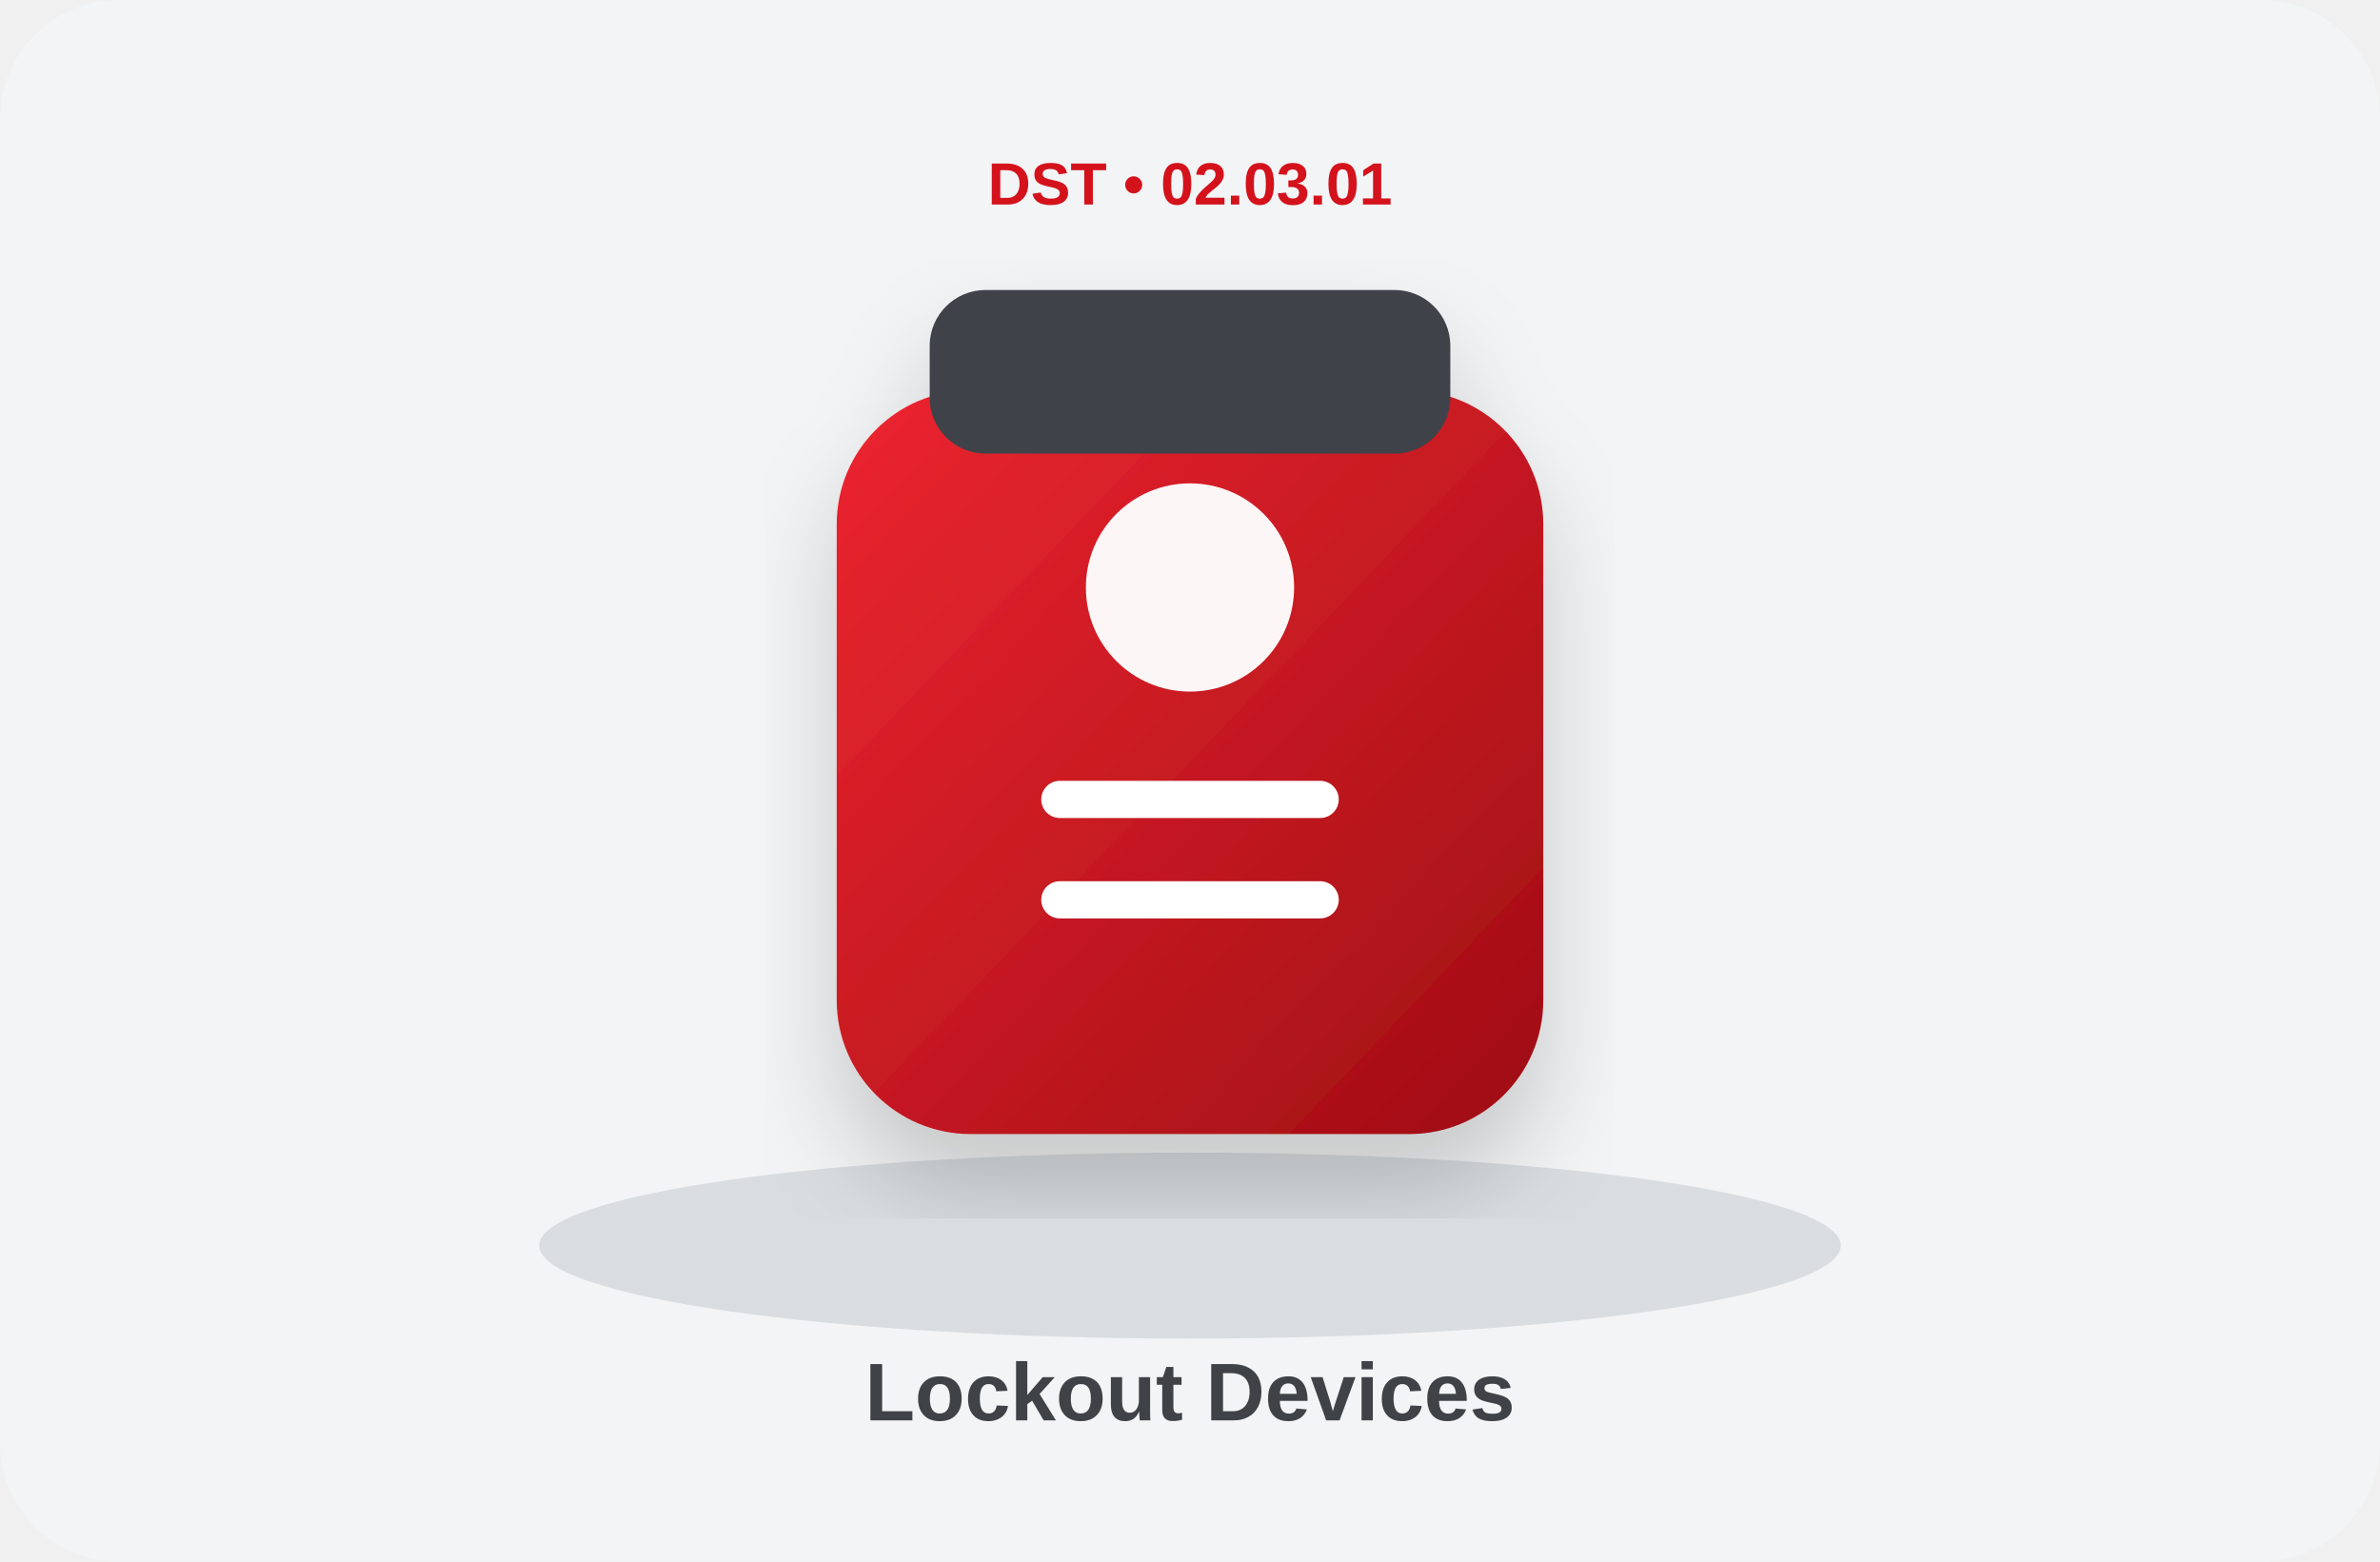
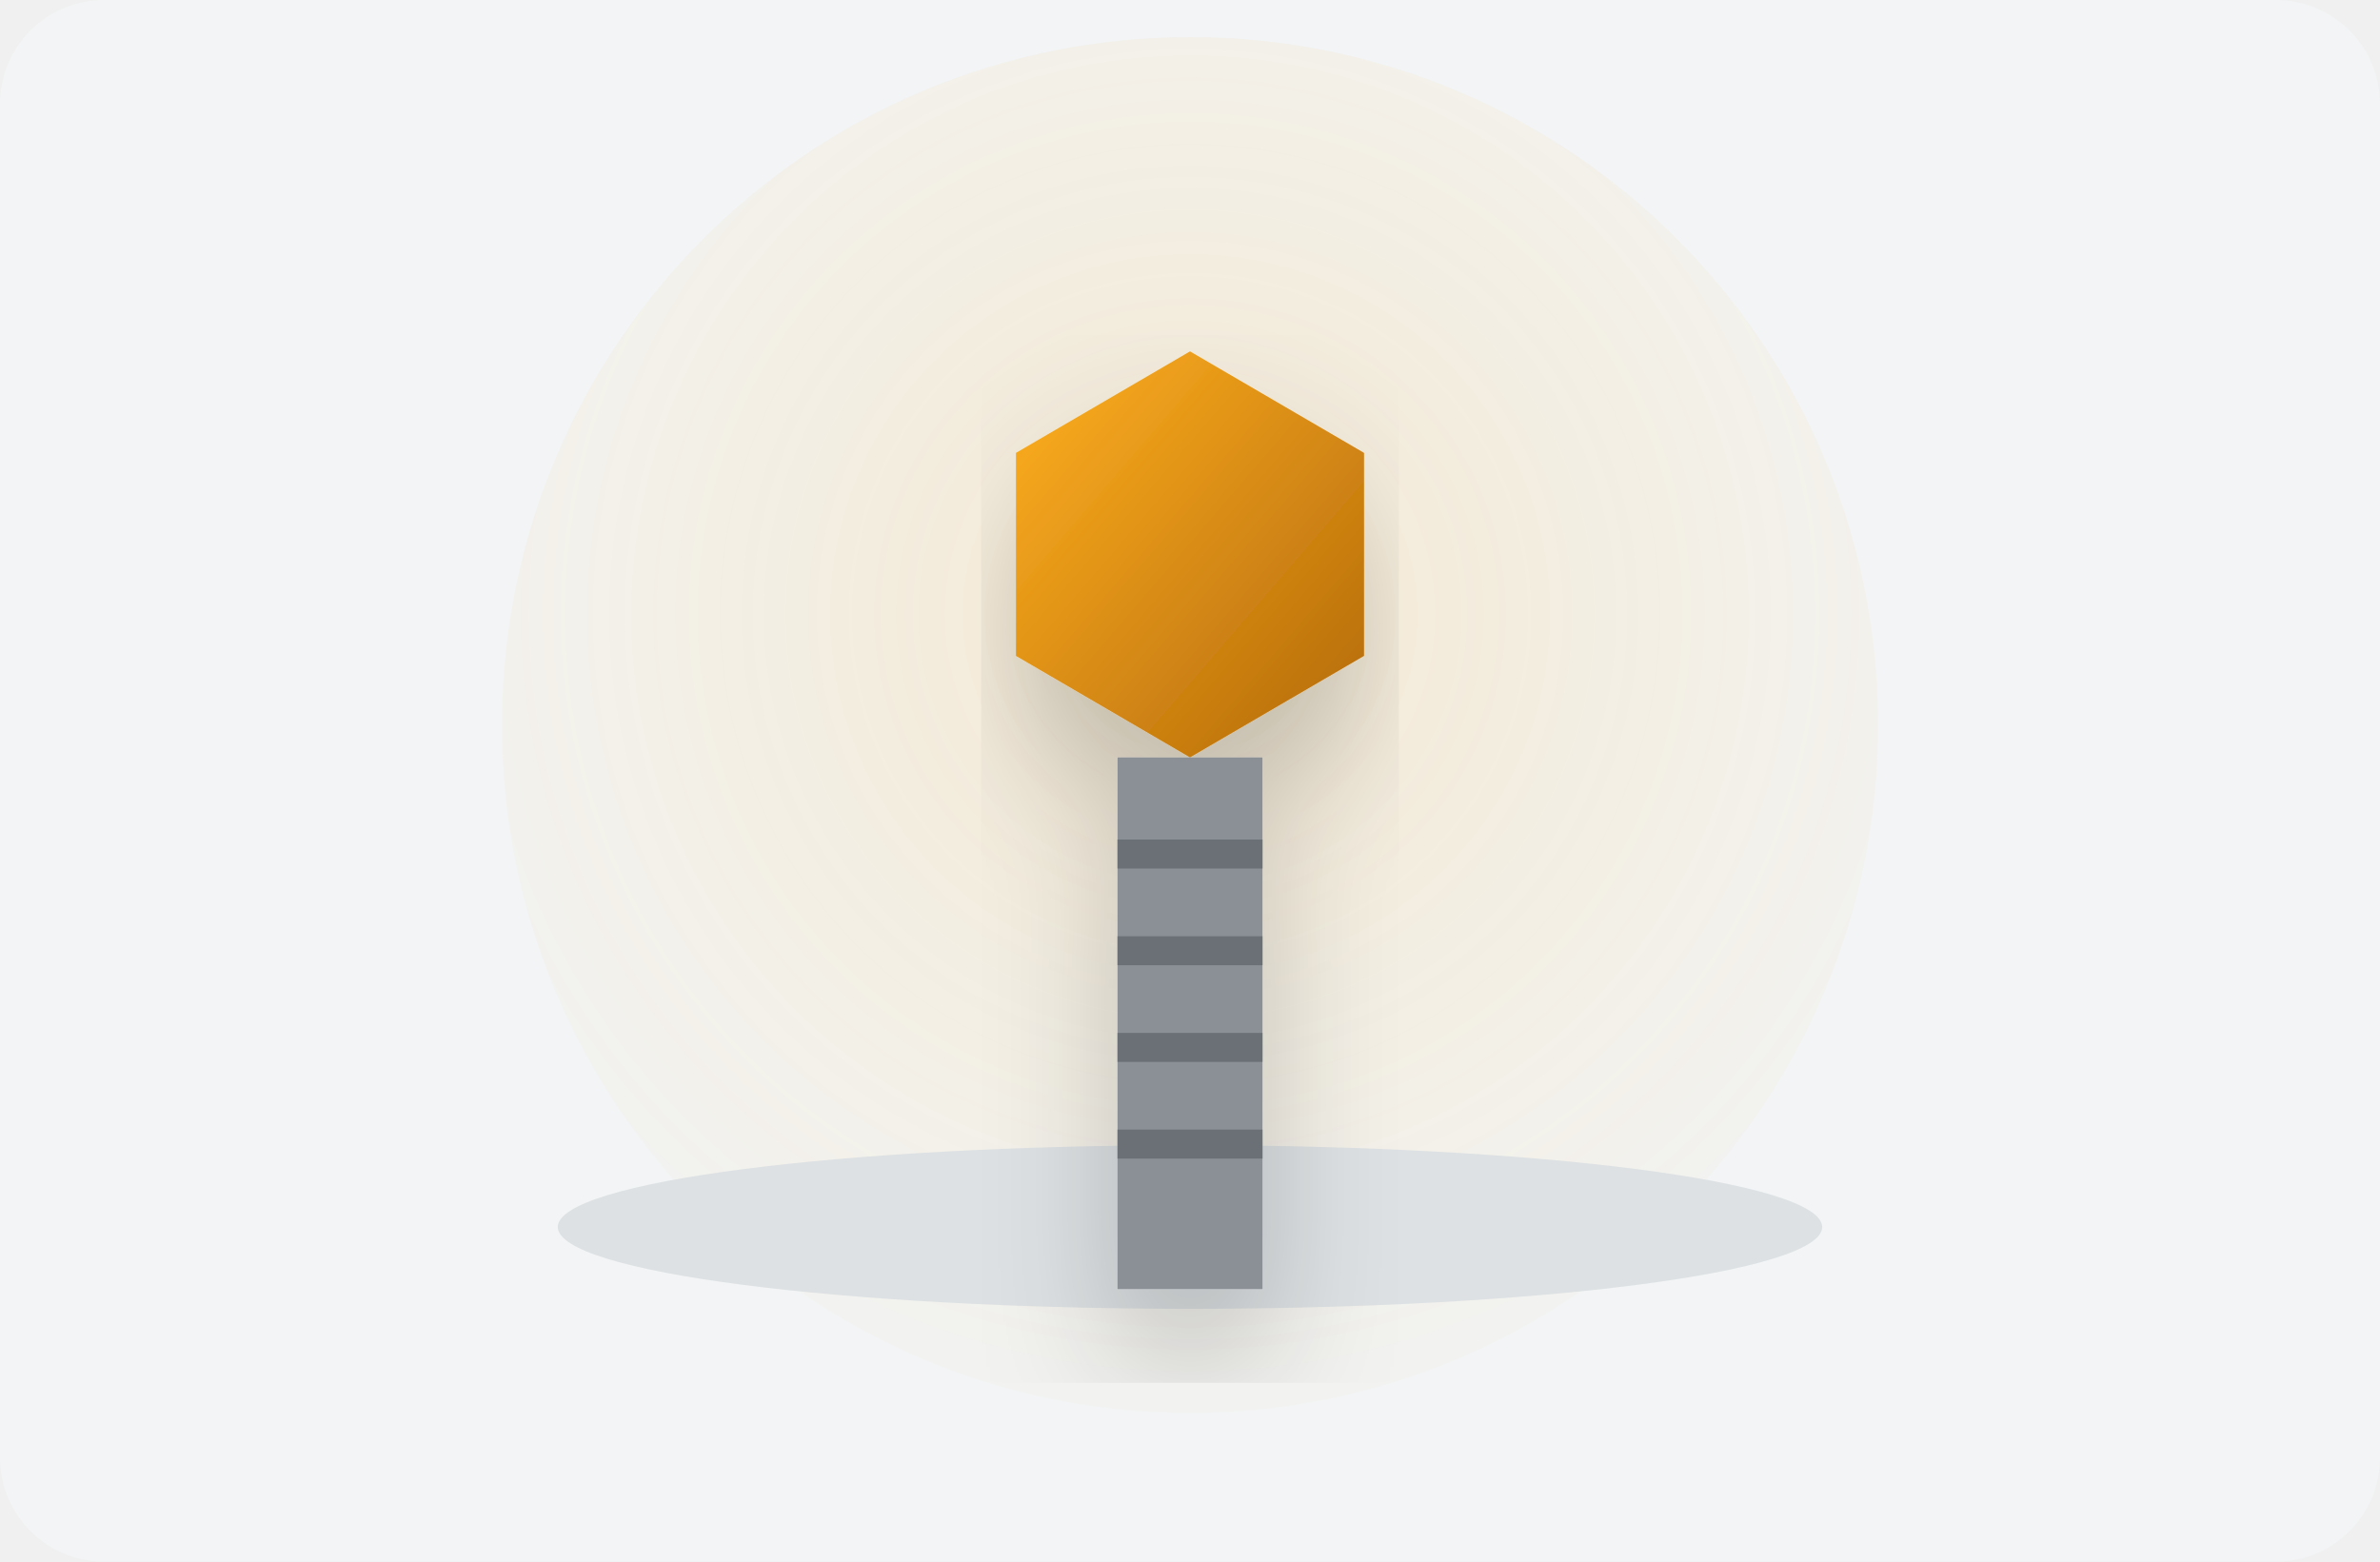
<svg xmlns="http://www.w3.org/2000/svg" viewBox="0 0 640 420">
  <defs>
    <linearGradient id="g" x1="0" y1="0" x2="1" y2="1">
-       <stop stop-color="#ed2630" />
-       <stop offset="1" stop-color="#9e0d14" />
+       <stop stop-color="#ffb020" />
+       <stop offset="1" stop-color="#b3690a" />
+     </linearGradient>
+     <radialGradient id="bg" cx="50%" cy="42%" r="65%">
+       <stop offset="0%" stop-color="#ffb020" stop-opacity=".16" />
+       <stop offset="100%" stop-color="#ffb020" stop-opacity="0" />
+     </radialGradient>
+     <linearGradient id="hl" x1="0" y1="0" x2="0" y2="1">
+       <stop stop-color="#ffffff" stop-opacity=".55" />
+       <stop offset="1" stop-color="#ffffff" stop-opacity="0" />
    </linearGradient>
    <filter id="sh">
-       <feDropShadow dx="0" dy="15" stdDeviation="13" flood-opacity=".18" />
+       <feDropShadow dx="0" dy="16" stdDeviation="14" flood-opacity=".2" />
    </filter>
  </defs>
-   <rect width="640" height="420" rx="32" fill="#f2f4f5" />
-   <ellipse cx="320" cy="335" rx="175" ry="25" fill="#d9dde0" />
-   <g filter="url(#sh)">
-     <rect x="225" y="105" width="190" height="200" rx="36" fill="url(#g)" />
-     <rect x="250" y="78" width="140" height="44" rx="15" fill="#3f4348" />
-     <circle cx="320" cy="158" r="28" fill="#fff" opacity=".96" />
-     <path d="M285 215h70M285 242h70" stroke="#fff" stroke-width="10" stroke-linecap="round" />
+   <rect width="640" height="420" rx="28" fill="#f2f4f5" />
+   <circle cx="320" cy="195" r="185" fill="url(#bg)" />
+   <ellipse cx="320" cy="330" rx="170" ry="22" fill="#dde1e3" />
+   <g transform="translate(320,205) scale(1.3) translate(-320,-205)">
+     <g filter="url(#sh)">
+       <polygon points="320,120 356,141 356,183 320,204 284,183 284,141" fill="url(#g)" />
+       <rect x="305" y="204" width="30" height="110" fill="#8a9096" />
+       <path d="M305 224h30M305 244h30M305 264h30M305 284h30" stroke="#6a7076" stroke-width="6" />
+     </g>
  </g>
-   <text x="320" y="55" text-anchor="middle" font-family="Arial" font-size="16" font-weight="800" fill="#d4121c">DST • 02.03.01</text>
-   <text x="320" y="382" text-anchor="middle" font-family="Arial" font-size="22" font-weight="700" fill="#3f4348">Lockout Devices</text>
</svg>
